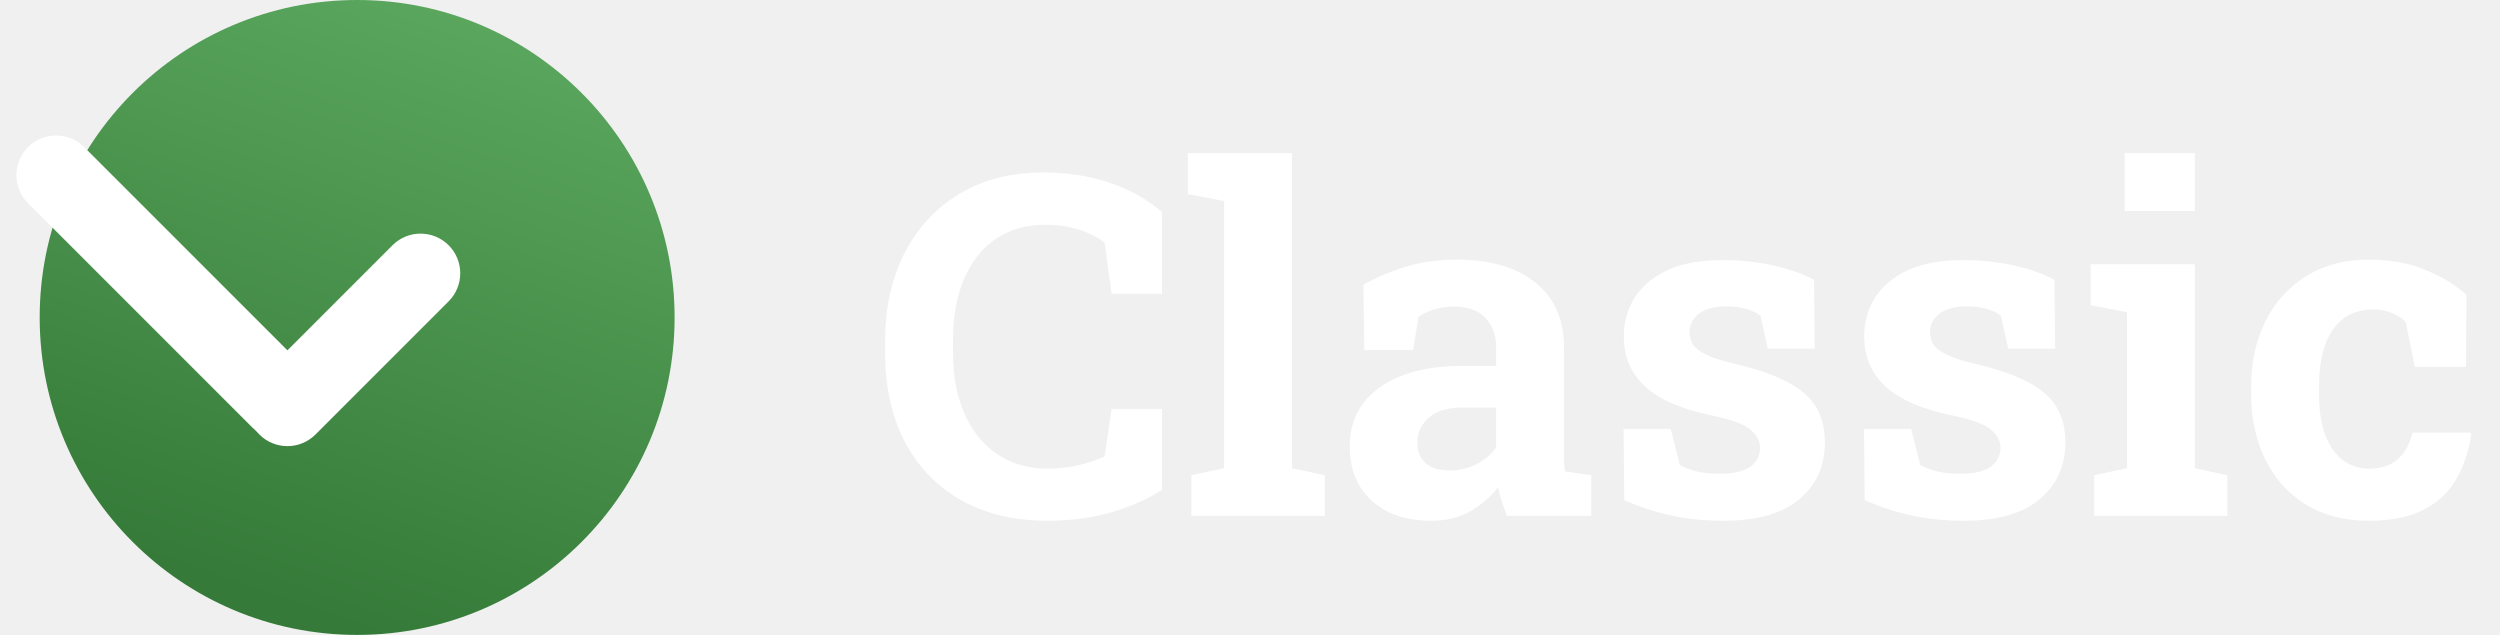
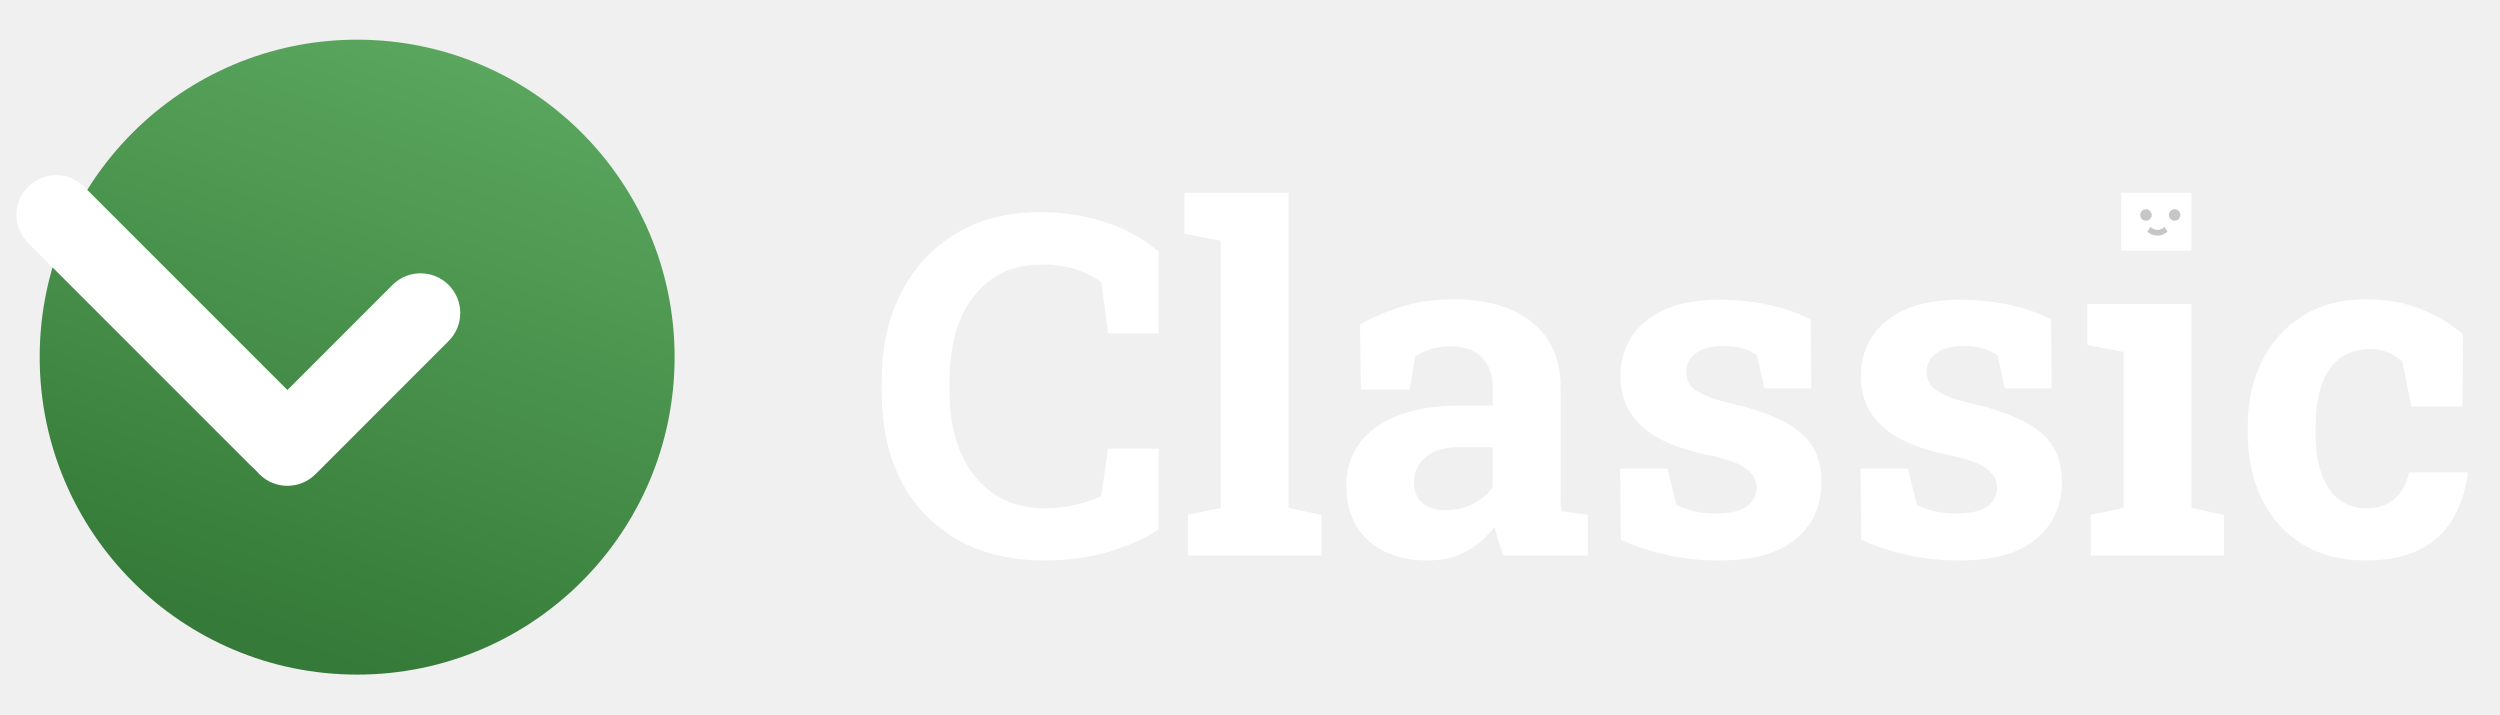
- <svg xmlns="http://www.w3.org/2000/svg" width="63" height="16" viewBox="0 0 63 16" fill="none">
-   <circle cx="9" cy="8" r="8" fill="url(#paint0_linear_204_11)" />
-   <path d="M7.778 9.364C8.169 9.754 8.169 10.388 7.778 10.778V10.778C7.388 11.169 6.754 11.169 6.364 10.778L0.707 5.121C0.317 4.731 0.317 4.098 0.707 3.707V3.707C1.098 3.317 1.731 3.317 2.121 3.707L7.778 9.364Z" fill="white" />
-   <path d="M9.891 6.18C10.281 5.79 10.915 5.79 11.305 6.18V6.18C11.696 6.571 11.696 7.204 11.305 7.594L7.95 10.95C7.559 11.34 6.926 11.34 6.536 10.95V10.95C6.145 10.559 6.145 9.926 6.536 9.535L9.891 6.18Z" fill="white" />
-   <path d="M26.389 13.123C25.561 13.123 24.84 12.951 24.227 12.607C23.613 12.26 23.139 11.77 22.803 11.137C22.471 10.5 22.305 9.748 22.305 8.881V8.594C22.305 7.766 22.465 7.033 22.785 6.396C23.109 5.756 23.57 5.254 24.168 4.891C24.766 4.527 25.477 4.346 26.301 4.346C26.879 4.346 27.42 4.428 27.924 4.592C28.432 4.756 28.885 5.006 29.283 5.342V7.404H28.012L27.836 6.109C27.707 6.016 27.566 5.936 27.414 5.869C27.262 5.803 27.096 5.752 26.916 5.717C26.74 5.682 26.549 5.664 26.342 5.664C25.857 5.664 25.441 5.783 25.094 6.021C24.746 6.26 24.479 6.598 24.291 7.035C24.107 7.469 24.016 7.984 24.016 8.582V8.881C24.016 9.479 24.113 9.996 24.309 10.434C24.504 10.871 24.781 11.211 25.141 11.453C25.5 11.691 25.926 11.81 26.418 11.81C26.664 11.81 26.91 11.783 27.156 11.729C27.406 11.67 27.633 11.596 27.836 11.506L28.012 10.305H29.283V12.344C28.951 12.562 28.537 12.748 28.041 12.9C27.545 13.049 26.994 13.123 26.389 13.123ZM30.021 13V11.975L30.848 11.799V5.066L29.934 4.891V3.859H32.559V11.799L33.385 11.975V13H30.021ZM36.068 13.123C35.44 13.123 34.94 12.955 34.568 12.619C34.197 12.279 34.012 11.818 34.012 11.236C34.012 10.838 34.119 10.488 34.334 10.188C34.553 9.887 34.873 9.65 35.295 9.479C35.721 9.307 36.244 9.221 36.865 9.221H37.703V8.752C37.703 8.447 37.613 8.201 37.434 8.014C37.258 7.822 36.992 7.727 36.637 7.727C36.453 7.727 36.289 7.75 36.145 7.797C36 7.84 35.867 7.902 35.746 7.984L35.611 8.822H34.381L34.357 7.176C34.69 6.988 35.049 6.836 35.435 6.719C35.822 6.602 36.254 6.543 36.73 6.543C37.559 6.543 38.213 6.736 38.693 7.123C39.174 7.506 39.414 8.055 39.414 8.77V11.383C39.414 11.469 39.414 11.555 39.414 11.641C39.418 11.723 39.426 11.803 39.438 11.881L40.1 11.975V13H37.978C37.935 12.891 37.893 12.773 37.85 12.648C37.807 12.523 37.775 12.398 37.756 12.273C37.553 12.531 37.312 12.738 37.035 12.895C36.762 13.047 36.44 13.123 36.068 13.123ZM36.525 11.857C36.764 11.857 36.99 11.805 37.205 11.699C37.42 11.59 37.586 11.447 37.703 11.271V10.27H36.859C36.484 10.27 36.199 10.355 36.004 10.527C35.812 10.699 35.717 10.906 35.717 11.148C35.717 11.375 35.787 11.551 35.928 11.676C36.072 11.797 36.272 11.857 36.525 11.857ZM43.428 13.123C42.955 13.123 42.514 13.078 42.103 12.988C41.697 12.898 41.307 12.77 40.932 12.602L40.914 10.809H42.103L42.332 11.723C42.465 11.789 42.609 11.842 42.766 11.881C42.926 11.92 43.107 11.94 43.31 11.94C43.693 11.94 43.963 11.877 44.119 11.752C44.275 11.627 44.353 11.471 44.353 11.283C44.353 11.107 44.27 10.953 44.102 10.82C43.938 10.684 43.607 10.565 43.111 10.463C42.361 10.307 41.809 10.065 41.453 9.736C41.098 9.408 40.92 8.988 40.92 8.477C40.92 8.125 41.008 7.805 41.184 7.516C41.363 7.227 41.635 6.994 41.998 6.818C42.365 6.643 42.834 6.555 43.404 6.555C43.881 6.555 44.316 6.602 44.711 6.695C45.109 6.785 45.443 6.904 45.713 7.053L45.73 8.787H44.547L44.365 7.955C44.26 7.877 44.135 7.818 43.99 7.779C43.85 7.74 43.69 7.721 43.51 7.721C43.209 7.721 42.978 7.781 42.818 7.902C42.658 8.023 42.578 8.18 42.578 8.371C42.578 8.48 42.605 8.582 42.66 8.676C42.719 8.77 42.832 8.857 43 8.939C43.168 9.021 43.412 9.1 43.732 9.174C44.518 9.354 45.09 9.594 45.449 9.895C45.809 10.191 45.988 10.609 45.988 11.148C45.988 11.738 45.773 12.215 45.344 12.578C44.918 12.941 44.279 13.123 43.428 13.123ZM49.486 13.123C49.014 13.123 48.572 13.078 48.162 12.988C47.756 12.898 47.365 12.77 46.99 12.602L46.973 10.809H48.162L48.391 11.723C48.523 11.789 48.668 11.842 48.824 11.881C48.984 11.92 49.166 11.94 49.369 11.94C49.752 11.94 50.022 11.877 50.178 11.752C50.334 11.627 50.412 11.471 50.412 11.283C50.412 11.107 50.328 10.953 50.16 10.82C49.996 10.684 49.666 10.565 49.17 10.463C48.42 10.307 47.867 10.065 47.512 9.736C47.156 9.408 46.978 8.988 46.978 8.477C46.978 8.125 47.066 7.805 47.242 7.516C47.422 7.227 47.693 6.994 48.057 6.818C48.424 6.643 48.893 6.555 49.463 6.555C49.94 6.555 50.375 6.602 50.77 6.695C51.168 6.785 51.502 6.904 51.772 7.053L51.789 8.787H50.605L50.424 7.955C50.318 7.877 50.193 7.818 50.049 7.779C49.908 7.74 49.748 7.721 49.568 7.721C49.268 7.721 49.037 7.781 48.877 7.902C48.717 8.023 48.637 8.18 48.637 8.371C48.637 8.48 48.664 8.582 48.719 8.676C48.777 8.77 48.891 8.857 49.059 8.939C49.227 9.021 49.471 9.1 49.791 9.174C50.576 9.354 51.148 9.594 51.508 9.895C51.867 10.191 52.047 10.609 52.047 11.148C52.047 11.738 51.832 12.215 51.402 12.578C50.977 12.941 50.338 13.123 49.486 13.123ZM52.773 13V11.975L53.6 11.799V7.867L52.685 7.691V6.66H55.31V11.799L56.131 11.975V13H52.773ZM53.541 5.318V3.859H55.31V5.318H53.541ZM59.688 13.123C59.078 13.123 58.551 12.986 58.105 12.713C57.664 12.44 57.324 12.062 57.086 11.582C56.848 11.098 56.728 10.545 56.728 9.924V9.748C56.728 9.123 56.85 8.57 57.092 8.09C57.334 7.609 57.676 7.232 58.117 6.959C58.559 6.682 59.078 6.543 59.676 6.543C60.246 6.543 60.736 6.633 61.147 6.812C61.56 6.988 61.897 7.193 62.154 7.428L62.143 9.244H60.853L60.625 8.113C60.531 8.02 60.412 7.943 60.268 7.885C60.123 7.826 59.977 7.797 59.828 7.797C59.516 7.797 59.256 7.875 59.049 8.031C58.846 8.188 58.693 8.41 58.592 8.699C58.49 8.988 58.44 9.338 58.44 9.748V9.924C58.44 10.357 58.496 10.715 58.609 10.996C58.723 11.273 58.873 11.479 59.06 11.611C59.252 11.744 59.465 11.81 59.699 11.81C60 11.81 60.24 11.732 60.42 11.576C60.603 11.416 60.728 11.191 60.795 10.902H62.26L62.277 10.938C62.211 11.387 62.078 11.775 61.879 12.104C61.684 12.432 61.406 12.684 61.047 12.859C60.691 13.035 60.238 13.123 59.688 13.123Z" fill="white" />
+ <svg xmlns="http://www.w3.org/2000/svg" width="63" height="18" viewBox="0 0 63 18" fill="none">
+   <circle cx="9" cy="9" r="8" fill="url(#paint0_linear_204_11)" />
+   <path d="M7.778 10.364C8.169 10.755 8.169 11.388 7.778 11.778C7.388 12.169 6.754 12.169 6.364 11.778L0.707 6.121C0.317 5.731 0.317 5.098 0.707 4.707C1.098 4.317 1.731 4.317 2.121 4.707L7.778 10.364Z" fill="white" />
+   <path d="M9.891 7.18C10.281 6.79 10.915 6.79 11.305 7.18C11.696 7.571 11.696 8.204 11.305 8.594L7.95 11.95C7.559 12.34 6.926 12.34 6.536 11.95C6.145 11.559 6.145 10.926 6.536 10.535L9.891 7.18Z" fill="white" />
+   <path d="M26.303 14.123C25.475 14.123 24.754 13.951 24.141 13.607C23.527 13.26 23.053 12.77 22.717 12.137C22.385 11.5 22.219 10.748 22.219 9.881V9.594C22.219 8.766 22.379 8.033 22.699 7.396C23.023 6.756 23.484 6.254 24.082 5.891C24.68 5.527 25.391 5.346 26.215 5.346C26.793 5.346 27.334 5.428 27.838 5.592C28.346 5.756 28.799 6.006 29.197 6.342V8.404H27.926L27.75 7.109C27.621 7.016 27.48 6.936 27.328 6.869C27.176 6.803 27.01 6.752 26.83 6.717C26.654 6.682 26.463 6.664 26.256 6.664C25.771 6.664 25.355 6.783 25.008 7.021C24.66 7.26 24.393 7.598 24.205 8.035C24.021 8.469 23.93 8.984 23.93 9.582V9.881C23.93 10.479 24.027 10.996 24.223 11.434C24.418 11.871 24.695 12.211 25.055 12.453C25.414 12.691 25.84 12.81 26.332 12.81C26.578 12.81 26.824 12.783 27.07 12.729C27.32 12.67 27.547 12.596 27.75 12.506L27.926 11.305H29.197V13.344C28.865 13.562 28.451 13.748 27.955 13.9C27.459 14.049 26.908 14.123 26.303 14.123ZM29.936 14V12.975L30.762 12.799V6.066L29.848 5.891V4.859H32.473V12.799L33.299 12.975V14H29.936ZM35.982 14.123C35.353 14.123 34.853 13.955 34.482 13.619C34.111 13.279 33.926 12.818 33.926 12.236C33.926 11.838 34.033 11.488 34.248 11.188C34.467 10.887 34.787 10.65 35.209 10.479C35.635 10.307 36.158 10.221 36.779 10.221H37.617V9.752C37.617 9.447 37.527 9.201 37.348 9.014C37.172 8.822 36.906 8.727 36.551 8.727C36.367 8.727 36.203 8.75 36.059 8.797C35.914 8.84 35.781 8.902 35.66 8.984L35.525 9.822H34.295L34.272 8.176C34.603 7.988 34.963 7.836 35.35 7.719C35.736 7.602 36.168 7.543 36.645 7.543C37.473 7.543 38.127 7.736 38.607 8.123C39.088 8.506 39.328 9.055 39.328 9.77V12.383C39.328 12.469 39.328 12.555 39.328 12.641C39.332 12.723 39.34 12.803 39.352 12.881L40.014 12.975V14H37.893C37.85 13.891 37.807 13.773 37.764 13.648C37.721 13.523 37.69 13.398 37.67 13.273C37.467 13.531 37.227 13.738 36.949 13.895C36.676 14.047 36.353 14.123 35.982 14.123ZM36.44 12.857C36.678 12.857 36.904 12.805 37.119 12.699C37.334 12.59 37.5 12.447 37.617 12.271V11.27H36.773C36.398 11.27 36.113 11.355 35.918 11.527C35.727 11.699 35.631 11.906 35.631 12.148C35.631 12.375 35.701 12.551 35.842 12.676C35.986 12.797 36.185 12.857 36.44 12.857ZM43.342 14.123C42.869 14.123 42.428 14.078 42.018 13.988C41.611 13.898 41.221 13.77 40.846 13.602L40.828 11.809H42.018L42.246 12.723C42.379 12.789 42.523 12.842 42.68 12.881C42.84 12.92 43.022 12.94 43.225 12.94C43.607 12.94 43.877 12.877 44.033 12.752C44.19 12.627 44.268 12.471 44.268 12.283C44.268 12.107 44.184 11.953 44.016 11.82C43.852 11.684 43.522 11.565 43.025 11.463C42.275 11.307 41.723 11.065 41.367 10.736C41.012 10.408 40.834 9.988 40.834 9.477C40.834 9.125 40.922 8.805 41.098 8.516C41.277 8.227 41.549 7.994 41.912 7.818C42.279 7.643 42.748 7.555 43.318 7.555C43.795 7.555 44.23 7.602 44.625 7.695C45.023 7.785 45.357 7.904 45.627 8.053L45.645 9.787H44.461L44.279 8.955C44.174 8.877 44.049 8.818 43.904 8.779C43.764 8.74 43.603 8.721 43.424 8.721C43.123 8.721 42.893 8.781 42.732 8.902C42.572 9.023 42.492 9.18 42.492 9.371C42.492 9.48 42.52 9.582 42.574 9.676C42.633 9.77 42.746 9.857 42.914 9.939C43.082 10.021 43.326 10.1 43.647 10.174C44.432 10.354 45.004 10.594 45.363 10.895C45.723 11.191 45.902 11.609 45.902 12.148C45.902 12.738 45.688 13.215 45.258 13.578C44.832 13.941 44.193 14.123 43.342 14.123ZM49.4 14.123C48.928 14.123 48.486 14.078 48.076 13.988C47.67 13.898 47.279 13.77 46.904 13.602L46.887 11.809H48.076L48.305 12.723C48.438 12.789 48.582 12.842 48.738 12.881C48.898 12.92 49.08 12.94 49.283 12.94C49.666 12.94 49.935 12.877 50.092 12.752C50.248 12.627 50.326 12.471 50.326 12.283C50.326 12.107 50.242 11.953 50.074 11.82C49.91 11.684 49.58 11.565 49.084 11.463C48.334 11.307 47.781 11.065 47.426 10.736C47.07 10.408 46.893 9.988 46.893 9.477C46.893 9.125 46.98 8.805 47.156 8.516C47.336 8.227 47.607 7.994 47.971 7.818C48.338 7.643 48.807 7.555 49.377 7.555C49.853 7.555 50.289 7.602 50.684 7.695C51.082 7.785 51.416 7.904 51.685 8.053L51.703 9.787H50.52L50.338 8.955C50.232 8.877 50.107 8.818 49.963 8.779C49.822 8.74 49.662 8.721 49.482 8.721C49.182 8.721 48.951 8.781 48.791 8.902C48.631 9.023 48.551 9.18 48.551 9.371C48.551 9.48 48.578 9.582 48.633 9.676C48.691 9.77 48.805 9.857 48.973 9.939C49.141 10.021 49.385 10.1 49.705 10.174C50.49 10.354 51.062 10.594 51.422 10.895C51.781 11.191 51.961 11.609 51.961 12.148C51.961 12.738 51.746 13.215 51.316 13.578C50.891 13.941 50.252 14.123 49.4 14.123ZM52.688 14V12.975L53.514 12.799V8.867L52.6 8.691V7.66H55.225V12.799L56.045 12.975V14H52.688ZM53.455 6.318V4.859H55.225V6.318H53.455ZM59.602 14.123C58.992 14.123 58.465 13.986 58.02 13.713C57.578 13.44 57.238 13.062 57 12.582C56.762 12.098 56.643 11.545 56.643 10.924V10.748C56.643 10.123 56.764 9.57 57.006 9.09C57.248 8.609 57.59 8.232 58.031 7.959C58.473 7.682 58.992 7.543 59.59 7.543C60.16 7.543 60.65 7.633 61.06 7.812C61.475 7.988 61.81 8.193 62.068 8.428L62.057 10.244H60.768L60.539 9.113C60.445 9.02 60.326 8.943 60.182 8.885C60.037 8.826 59.891 8.797 59.742 8.797C59.43 8.797 59.17 8.875 58.963 9.031C58.76 9.188 58.607 9.41 58.506 9.699C58.404 9.988 58.353 10.338 58.353 10.748V10.924C58.353 11.357 58.41 11.715 58.523 11.996C58.637 12.273 58.787 12.479 58.975 12.611C59.166 12.744 59.379 12.81 59.613 12.81C59.914 12.81 60.154 12.732 60.334 12.576C60.518 12.416 60.643 12.191 60.709 11.902H62.174L62.191 11.938C62.125 12.387 61.992 12.775 61.793 13.104C61.598 13.432 61.32 13.684 60.961 13.859C60.605 14.035 60.152 14.123 59.602 14.123Z" fill="white" />
+   <path fill-rule="evenodd" clip-rule="evenodd" d="M54.167 5.877L54.11 5.839L54.191 5.719L54.247 5.757C54.32 5.805 54.415 5.805 54.487 5.757L54.544 5.719L54.624 5.839L54.568 5.877C54.446 5.958 54.288 5.958 54.167 5.877Z" fill="#C6C6C6" />
+   <path d="M54.945 5.418C54.945 5.498 54.881 5.562 54.801 5.562C54.721 5.562 54.656 5.498 54.656 5.418C54.656 5.338 54.721 5.273 54.801 5.273C54.881 5.273 54.945 5.338 54.945 5.418Z" fill="#C6C6C6" />
+   <path d="M54.223 5.418C54.223 5.498 54.158 5.562 54.078 5.562C53.998 5.562 53.934 5.498 53.934 5.418C53.934 5.338 53.998 5.273 54.078 5.273C54.158 5.273 54.223 5.338 54.223 5.418Z" fill="#C6C6C6" />
  <defs>
-     <linearGradient id="paint0_linear_204_11" x1="3.5" y1="14" x2="11.5" y2="-9" gradientUnits="userSpaceOnUse">
+     <linearGradient id="paint0_linear_204_11" x1="3.5" y1="15" x2="11.5" y2="-8" gradientUnits="userSpaceOnUse">
      <stop stop-color="#357A38" />
      <stop offset="1" stop-color="#6FBF73" />
    </linearGradient>
  </defs>
</svg>
